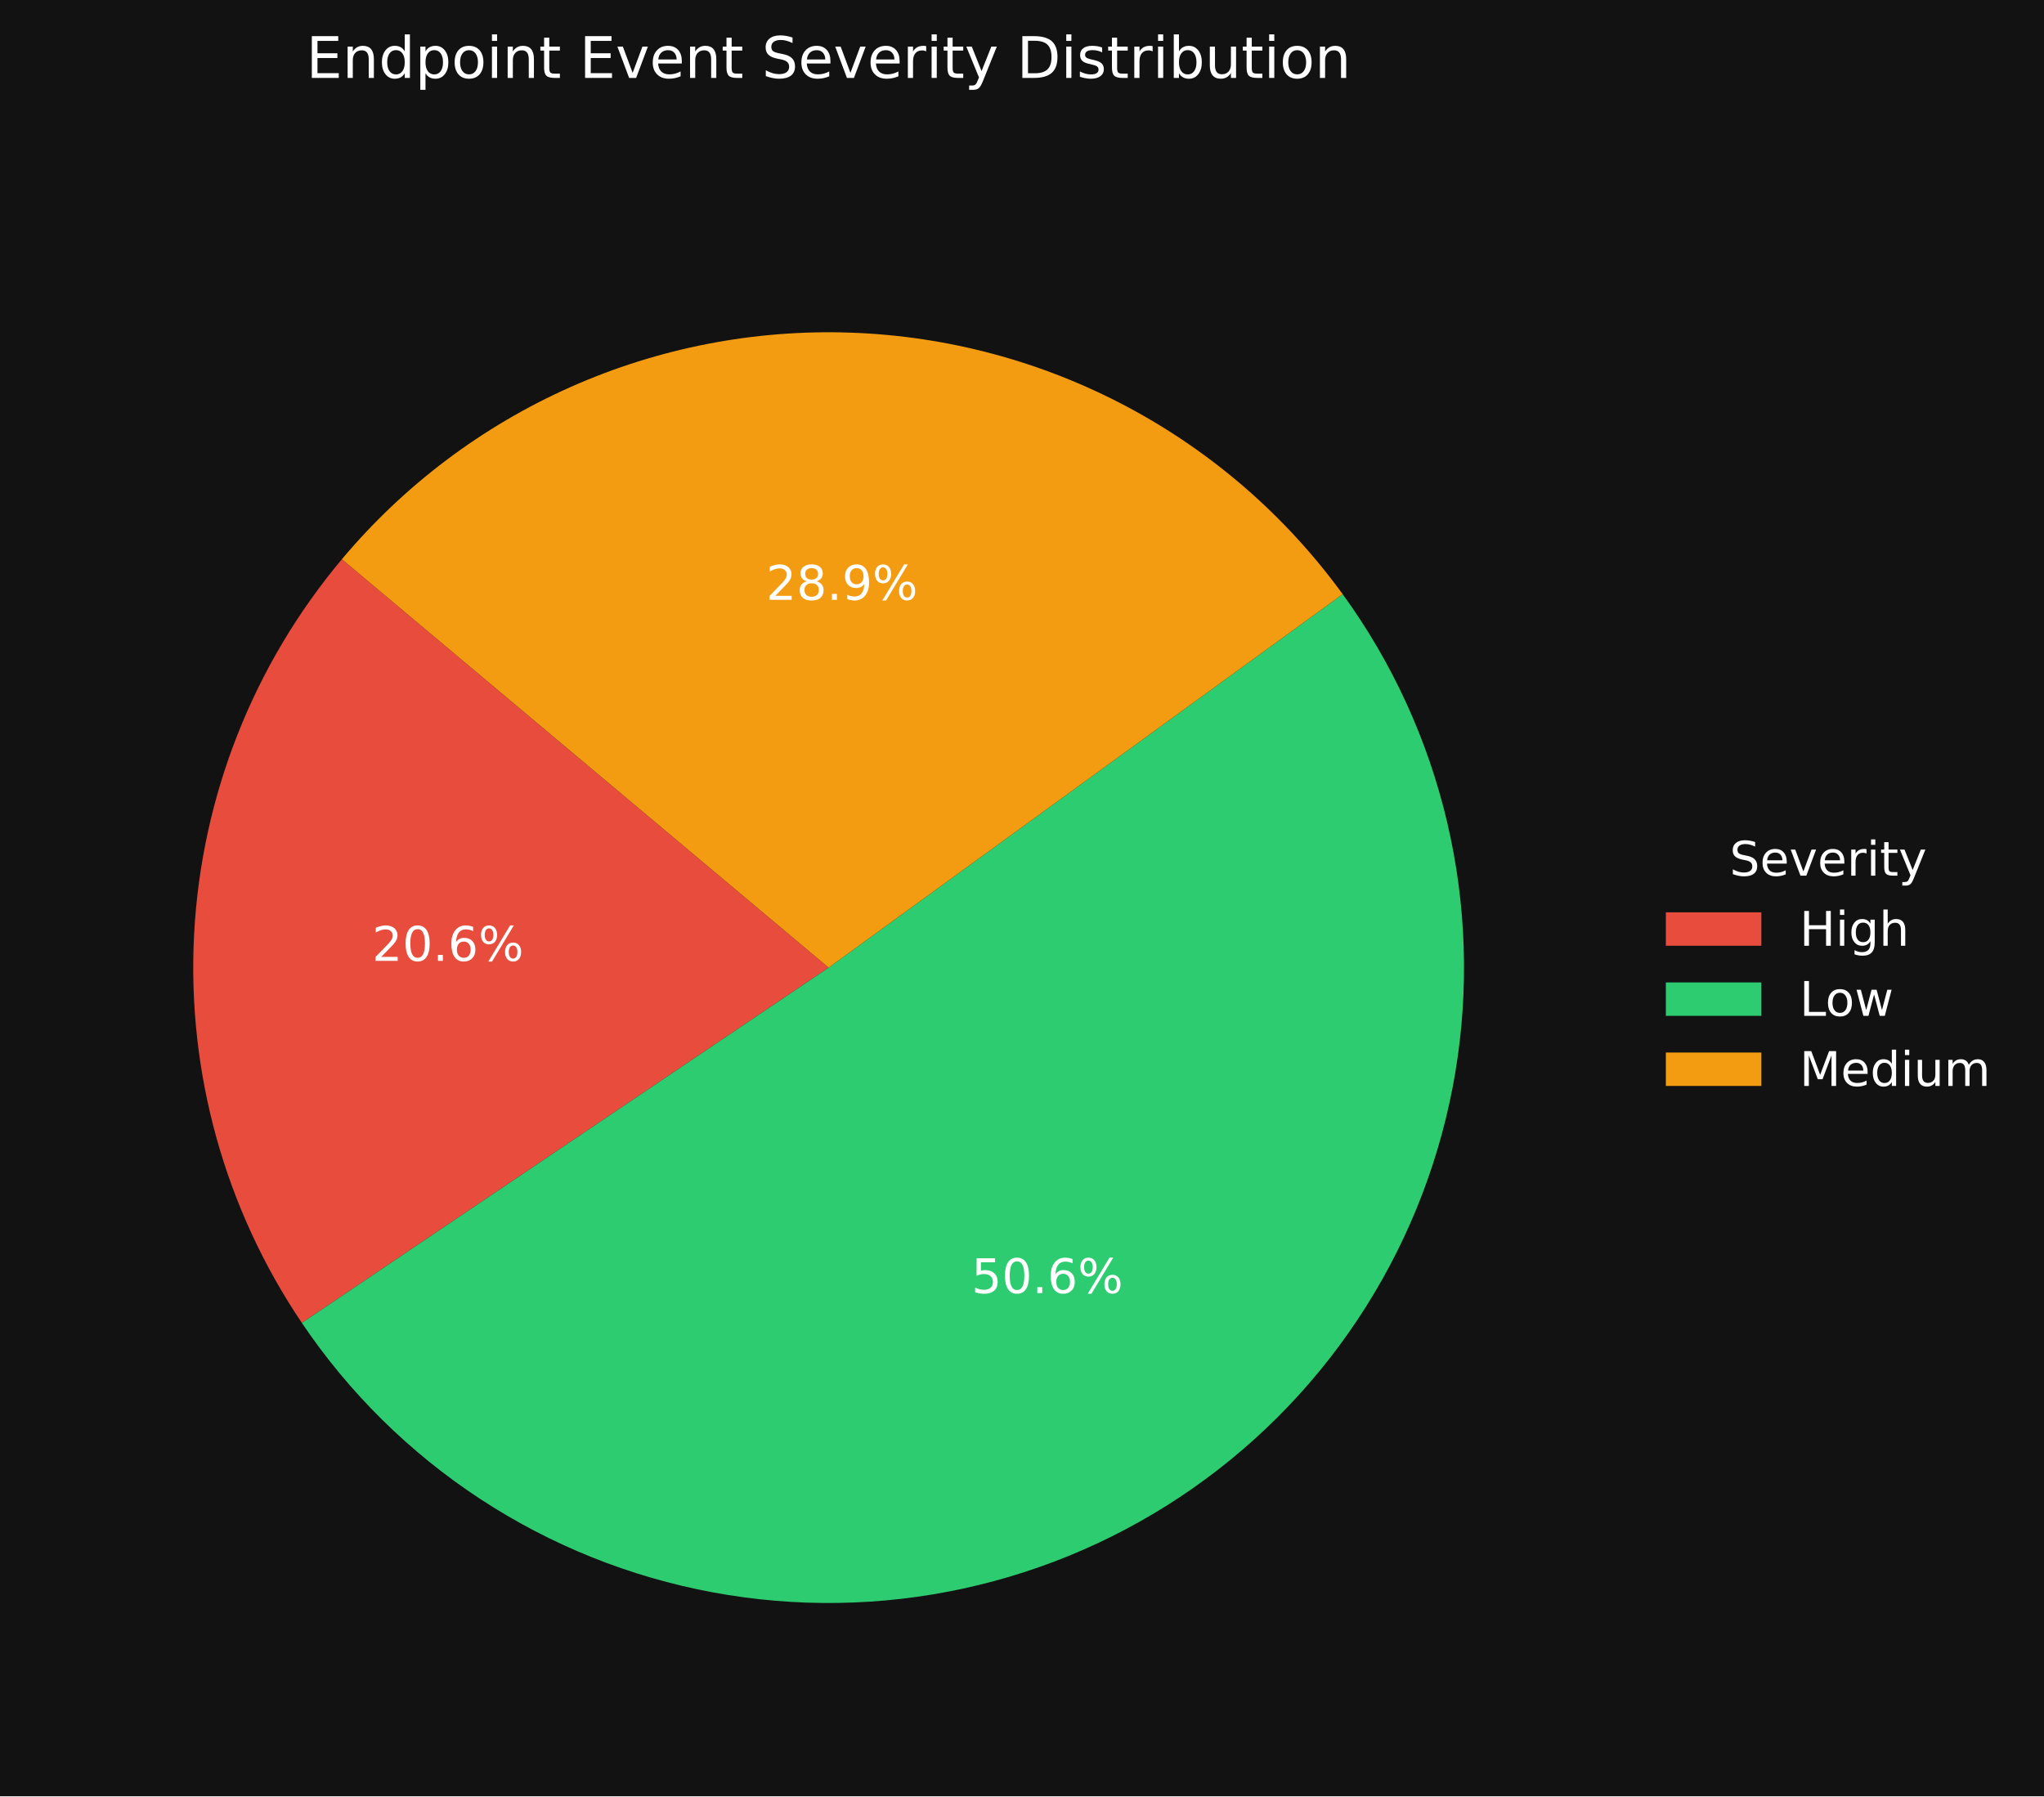
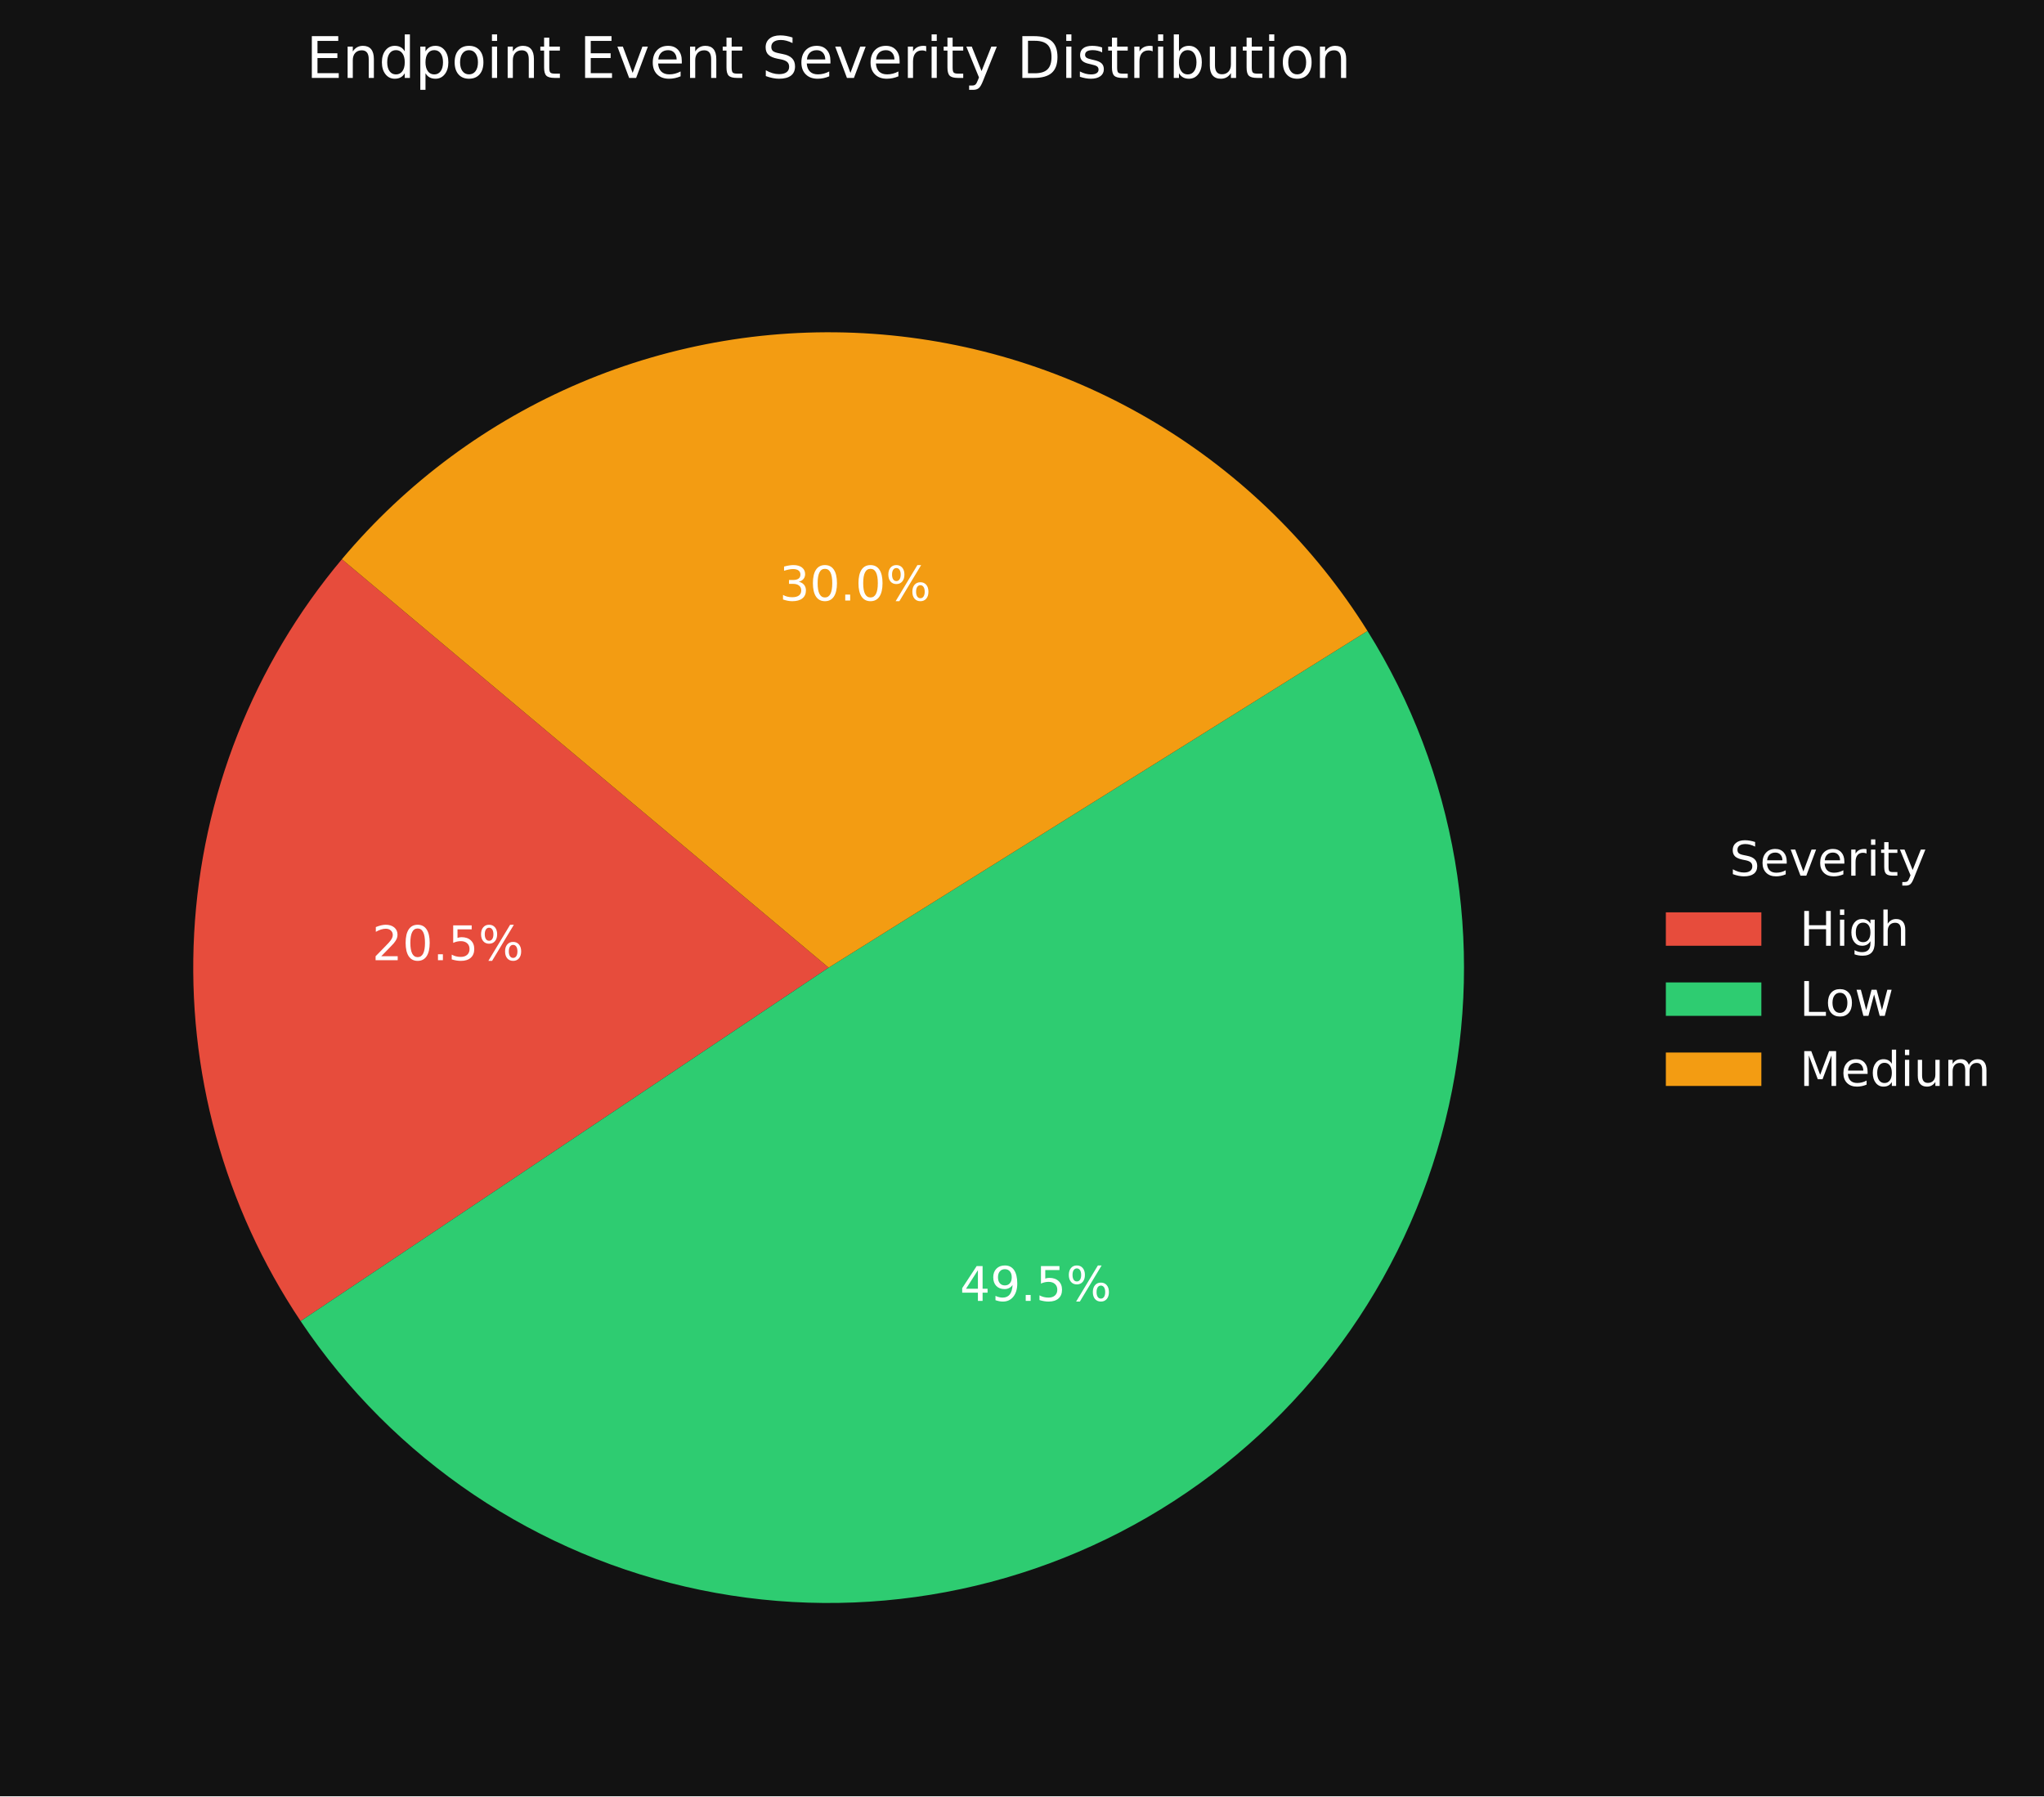
<svg xmlns="http://www.w3.org/2000/svg" xmlns:xlink="http://www.w3.org/1999/xlink" width="428.026pt" height="376.158pt" viewBox="0 0 428.026 376.158" version="1.1">
  <defs>
    <style type="text/css">*{stroke-linejoin: round; stroke-linecap: butt}</style>
  </defs>
  <g id="figure_1">
    <g id="patch_1">
      <path d="M 0 376.158  L 428.026 376.158  L 428.026 -0  L 0 -0  z " style="fill: #121212" />
    </g>
    <g id="axes_1">
      <g id="patch_2">
-         <path d="M 71.593 117.111  C 53.025 139.241 42.158 166.826 40.646 195.675  C 39.134 224.523 47.058 253.093 63.212 277.042  L 173.52 202.638  z " style="fill: #e74c3c" />
+         <path d="M 71.593 117.111  C 53.076 139.18 42.217 166.676 40.659 195.443  C 39.101 224.209 46.927 252.717 62.953 276.657  L 173.52 202.638  z " style="fill: #e74c3c" />
      </g>
      <g id="patch_3">
-         <path d="M 63.212 277.042  C 73.091 291.69 85.791 304.224 100.566 313.911  C 115.342 323.598 131.9 330.246 149.272 333.466  C 166.645 336.686 184.486 336.413 201.752 332.665  C 219.017 328.916 235.365 321.765 249.838 311.631  C 264.311 301.497 276.621 288.581 286.049 273.639  C 295.477 258.696 301.835 242.025 304.751 224.599  C 307.667 207.173 307.084 189.339 303.034 172.142  C 298.984 154.944 291.55 138.724 281.165 124.43  L 173.52 202.638  z " style="fill: #2ecc71" />
+         <path d="M 62.953 276.657  C 82.375 305.669 112.457 325.903 146.652 332.953  C 180.846 340.003 216.478 333.319 245.793 314.355  C 275.107 295.39 295.81 265.63 303.397 231.55  C 310.983 197.47 304.859 161.738 286.358 132.129  L 173.52 202.638  z " style="fill: #2ecc71" />
      </g>
      <g id="patch_4">
-         <path d="M 281.165 124.43  C 269.284 108.078 253.832 94.646 235.986 85.157  C 218.14 75.668 198.364 70.369 178.164 69.663  C 157.964 68.958 137.866 72.864 119.401 81.085  C 100.936 89.306 84.585 101.628 71.593 117.111  L 173.52 202.638  z " style="fill: #f39c12" />
+         <path d="M 286.358 132.129  C 275.231 114.323 260.047 99.401 242.049 88.587  C 224.051 77.773 203.747 71.371 182.802 69.906  C 161.856 68.442 140.858 71.955 121.531 80.159  C 102.204 88.363 85.09 101.027 71.593 117.111  L 173.52 202.638  z " style="fill: #f39c12" />
      </g>
      <g id="matplotlib.axis_1" />
      <g id="matplotlib.axis_2" />
      <g id="text_1">
-         <g style="fill: #ffffff" transform="translate(77.91222 201.2193) scale(0.1 -0.1)">
+         <g style="fill: #ffffff" transform="translate(77.91963 201.0802) scale(0.1 -0.1)">
          <defs>
            <path id="DejaVuSans-32" d="M 1228 531  L 3431 531  L 3431 0  L 469 0  L 469 531  Q 828 903 1448 1529  Q 2069 2156 2228 2338  Q 2531 2678 2651 2914  Q 2772 3150 2772 3378  Q 2772 3750 2511 3984  Q 2250 4219 1831 4219  Q 1534 4219 1204 4116  Q 875 4013 500 3803  L 500 4441  Q 881 4594 1212 4672  Q 1544 4750 1819 4750  Q 2544 4750 2975 4387  Q 3406 4025 3406 3419  Q 3406 3131 3298 2873  Q 3191 2616 2906 2266  Q 2828 2175 2409 1742  Q 1991 1309 1228 531  z " transform="scale(0.015625)" />
            <path id="DejaVuSans-30" d="M 2034 4250  Q 1547 4250 1301 3770  Q 1056 3291 1056 2328  Q 1056 1369 1301 889  Q 1547 409 2034 409  Q 2525 409 2770 889  Q 3016 1369 3016 2328  Q 3016 3291 2770 3770  Q 2525 4250 2034 4250  z M 2034 4750  Q 2819 4750 3233 4129  Q 3647 3509 3647 2328  Q 3647 1150 3233 529  Q 2819 -91 2034 -91  Q 1250 -91 836 529  Q 422 1150 422 2328  Q 422 3509 836 4129  Q 1250 4750 2034 4750  z " transform="scale(0.015625)" />
            <path id="DejaVuSans-2e" d="M 684 794  L 1344 794  L 1344 0  L 684 0  L 684 794  z " transform="scale(0.015625)" />
-             <path id="DejaVuSans-36" d="M 2113 2584  Q 1688 2584 1439 2293  Q 1191 2003 1191 1497  Q 1191 994 1439 701  Q 1688 409 2113 409  Q 2538 409 2786 701  Q 3034 994 3034 1497  Q 3034 2003 2786 2293  Q 2538 2584 2113 2584  z M 3366 4563  L 3366 3988  Q 3128 4100 2886 4159  Q 2644 4219 2406 4219  Q 1781 4219 1451 3797  Q 1122 3375 1075 2522  Q 1259 2794 1537 2939  Q 1816 3084 2150 3084  Q 2853 3084 3261 2657  Q 3669 2231 3669 1497  Q 3669 778 3244 343  Q 2819 -91 2113 -91  Q 1303 -91 875 529  Q 447 1150 447 2328  Q 447 3434 972 4092  Q 1497 4750 2381 4750  Q 2619 4750 2861 4703  Q 3103 4656 3366 4563  z " transform="scale(0.015625)" />
+             <path id="DejaVuSans-35" d="M 691 4666  L 3169 4666  L 3169 4134  L 1269 4134  L 1269 2991  Q 1406 3038 1543 3061  Q 1681 3084 1819 3084  Q 2600 3084 3056 2656  Q 3513 2228 3513 1497  Q 3513 744 3044 326  Q 2575 -91 1722 -91  Q 1428 -91 1123 -41  Q 819 9 494 109  L 494 744  Q 775 591 1075 516  Q 1375 441 1709 441  Q 2250 441 2565 725  Q 2881 1009 2881 1497  Q 2881 1984 2565 2268  Q 2250 2553 1709 2553  Q 1456 2553 1204 2497  Q 953 2441 691 2322  L 691 4666  z " transform="scale(0.015625)" />
            <path id="DejaVuSans-25" d="M 4653 2053  Q 4381 2053 4226 1822  Q 4072 1591 4072 1178  Q 4072 772 4226 539  Q 4381 306 4653 306  Q 4919 306 5073 539  Q 5228 772 5228 1178  Q 5228 1588 5073 1820  Q 4919 2053 4653 2053  z M 4653 2450  Q 5147 2450 5437 2106  Q 5728 1763 5728 1178  Q 5728 594 5436 251  Q 5144 -91 4653 -91  Q 4153 -91 3862 251  Q 3572 594 3572 1178  Q 3572 1766 3864 2108  Q 4156 2450 4653 2450  z M 1428 4353  Q 1159 4353 1004 4120  Q 850 3888 850 3481  Q 850 3069 1003 2837  Q 1156 2606 1428 2606  Q 1700 2606 1854 2837  Q 2009 3069 2009 3481  Q 2009 3884 1853 4118  Q 1697 4353 1428 4353  z M 4250 4750  L 4750 4750  L 1831 -91  L 1331 -91  L 4250 4750  z M 1428 4750  Q 1922 4750 2215 4408  Q 2509 4066 2509 3481  Q 2509 2891 2217 2550  Q 1925 2209 1428 2209  Q 931 2209 642 2551  Q 353 2894 353 3481  Q 353 4063 643 4406  Q 934 4750 1428 4750  z " transform="scale(0.015625)" />
          </defs>
          <use xlink:href="#DejaVuSans-32" />
          <use xlink:href="#DejaVuSans-30" transform="translate(63.62305 0)" />
          <use xlink:href="#DejaVuSans-2e" transform="translate(127.2461 0)" />
-           <use xlink:href="#DejaVuSans-36" transform="translate(159.0332 0)" />
+           <use xlink:href="#DejaVuSans-35" transform="translate(159.0332 0)" />
          <use xlink:href="#DejaVuSans-25" transform="translate(222.6562 0)" />
        </g>
      </g>
      <g id="text_2">
-         <g style="fill: #ffffff" transform="translate(203.4271 270.7934) scale(0.1 -0.1)">
+         <g style="fill: #ffffff" transform="translate(201 272.4274) scale(0.1 -0.1)">
          <defs>
-             <path id="DejaVuSans-35" d="M 691 4666  L 3169 4666  L 3169 4134  L 1269 4134  L 1269 2991  Q 1406 3038 1543 3061  Q 1681 3084 1819 3084  Q 2600 3084 3056 2656  Q 3513 2228 3513 1497  Q 3513 744 3044 326  Q 2575 -91 1722 -91  Q 1428 -91 1123 -41  Q 819 9 494 109  L 494 744  Q 775 591 1075 516  Q 1375 441 1709 441  Q 2250 441 2565 725  Q 2881 1009 2881 1497  Q 2881 1984 2565 2268  Q 2250 2553 1709 2553  Q 1456 2553 1204 2497  Q 953 2441 691 2322  L 691 4666  z " transform="scale(0.015625)" />
+             <path id="DejaVuSans-34" d="M 2419 4116  L 825 1625  L 2419 1625  L 2419 4116  z M 2253 4666  L 3047 4666  L 3047 1625  L 3713 1625  L 3713 1100  L 3047 1100  L 3047 0  L 2419 0  L 2419 1100  L 313 1100  L 313 1709  L 2253 4666  z " transform="scale(0.015625)" />
+             <path id="DejaVuSans-39" d="M 703 97  L 703 672  Q 941 559 1184 500  Q 1428 441 1663 441  Q 2288 441 2617 861  Q 2947 1281 2994 2138  Q 2813 1869 2534 1725  Q 2256 1581 1919 1581  Q 1219 1581 811 2004  Q 403 2428 403 3163  Q 403 3881 828 4315  Q 1253 4750 1959 4750  Q 2769 4750 3195 4129  Q 3622 3509 3622 2328  Q 3622 1225 3098 567  Q 2575 -91 1691 -91  Q 1453 -91 1209 -44  Q 966 3 703 97  z M 1959 2075  Q 2384 2075 2632 2365  Q 2881 2656 2881 3163  Q 2881 3666 2632 3958  Q 2384 4250 1959 4250  Q 1534 4250 1286 3958  Q 1038 3666 1038 3163  Q 1038 2656 1286 2365  Q 1534 2075 1959 2075  z " transform="scale(0.015625)" />
          </defs>
-           <use xlink:href="#DejaVuSans-35" />
-           <use xlink:href="#DejaVuSans-30" transform="translate(63.62305 0)" />
+           <use xlink:href="#DejaVuSans-34" />
+           <use xlink:href="#DejaVuSans-39" transform="translate(63.62305 0)" />
          <use xlink:href="#DejaVuSans-2e" transform="translate(127.2461 0)" />
-           <use xlink:href="#DejaVuSans-36" transform="translate(159.0332 0)" />
+           <use xlink:href="#DejaVuSans-35" transform="translate(159.0332 0)" />
          <use xlink:href="#DejaVuSans-25" transform="translate(222.6562 0)" />
        </g>
      </g>
      <g id="text_3">
-         <g style="fill: #ffffff" transform="translate(160.4225 125.6125) scale(0.1 -0.1)">
+         <g style="fill: #ffffff" transform="translate(163.2053 125.7584) scale(0.1 -0.1)">
          <defs>
-             <path id="DejaVuSans-38" d="M 2034 2216  Q 1584 2216 1326 1975  Q 1069 1734 1069 1313  Q 1069 891 1326 650  Q 1584 409 2034 409  Q 2484 409 2743 651  Q 3003 894 3003 1313  Q 3003 1734 2745 1975  Q 2488 2216 2034 2216  z M 1403 2484  Q 997 2584 770 2862  Q 544 3141 544 3541  Q 544 4100 942 4425  Q 1341 4750 2034 4750  Q 2731 4750 3128 4425  Q 3525 4100 3525 3541  Q 3525 3141 3298 2862  Q 3072 2584 2669 2484  Q 3125 2378 3379 2068  Q 3634 1759 3634 1313  Q 3634 634 3220 271  Q 2806 -91 2034 -91  Q 1263 -91 848 271  Q 434 634 434 1313  Q 434 1759 690 2068  Q 947 2378 1403 2484  z M 1172 3481  Q 1172 3119 1398 2916  Q 1625 2713 2034 2713  Q 2441 2713 2670 2916  Q 2900 3119 2900 3481  Q 2900 3844 2670 4047  Q 2441 4250 2034 4250  Q 1625 4250 1398 4047  Q 1172 3844 1172 3481  z " transform="scale(0.015625)" />
-             <path id="DejaVuSans-39" d="M 703 97  L 703 672  Q 941 559 1184 500  Q 1428 441 1663 441  Q 2288 441 2617 861  Q 2947 1281 2994 2138  Q 2813 1869 2534 1725  Q 2256 1581 1919 1581  Q 1219 1581 811 2004  Q 403 2428 403 3163  Q 403 3881 828 4315  Q 1253 4750 1959 4750  Q 2769 4750 3195 4129  Q 3622 3509 3622 2328  Q 3622 1225 3098 567  Q 2575 -91 1691 -91  Q 1453 -91 1209 -44  Q 966 3 703 97  z M 1959 2075  Q 2384 2075 2632 2365  Q 2881 2656 2881 3163  Q 2881 3666 2632 3958  Q 2384 4250 1959 4250  Q 1534 4250 1286 3958  Q 1038 3666 1038 3163  Q 1038 2656 1286 2365  Q 1534 2075 1959 2075  z " transform="scale(0.015625)" />
+             <path id="DejaVuSans-33" d="M 2597 2516  Q 3050 2419 3304 2112  Q 3559 1806 3559 1356  Q 3559 666 3084 287  Q 2609 -91 1734 -91  Q 1441 -91 1130 -33  Q 819 25 488 141  L 488 750  Q 750 597 1062 519  Q 1375 441 1716 441  Q 2309 441 2620 675  Q 2931 909 2931 1356  Q 2931 1769 2642 2001  Q 2353 2234 1838 2234  L 1294 2234  L 1294 2753  L 1863 2753  Q 2328 2753 2575 2939  Q 2822 3125 2822 3475  Q 2822 3834 2567 4026  Q 2313 4219 1838 4219  Q 1578 4219 1281 4162  Q 984 4106 628 3988  L 628 4550  Q 988 4650 1302 4700  Q 1616 4750 1894 4750  Q 2613 4750 3031 4423  Q 3450 4097 3450 3541  Q 3450 3153 3228 2886  Q 3006 2619 2597 2516  z " transform="scale(0.015625)" />
          </defs>
-           <use xlink:href="#DejaVuSans-32" />
-           <use xlink:href="#DejaVuSans-38" transform="translate(63.62305 0)" />
+           <use xlink:href="#DejaVuSans-33" />
+           <use xlink:href="#DejaVuSans-30" transform="translate(63.62305 0)" />
          <use xlink:href="#DejaVuSans-2e" transform="translate(127.2461 0)" />
-           <use xlink:href="#DejaVuSans-39" transform="translate(159.0332 0)" />
+           <use xlink:href="#DejaVuSans-30" transform="translate(159.0332 0)" />
          <use xlink:href="#DejaVuSans-25" transform="translate(222.6562 0)" />
        </g>
      </g>
      <g id="text_4">
        <g style="fill: #ffffff" transform="translate(64.12219 16.31812) scale(0.12 -0.12)">
          <defs>
            <path id="DejaVuSans-45" d="M 628 4666  L 3578 4666  L 3578 4134  L 1259 4134  L 1259 2753  L 3481 2753  L 3481 2222  L 1259 2222  L 1259 531  L 3634 531  L 3634 0  L 628 0  L 628 4666  z " transform="scale(0.015625)" />
            <path id="DejaVuSans-6e" d="M 3513 2113  L 3513 0  L 2938 0  L 2938 2094  Q 2938 2591 2744 2837  Q 2550 3084 2163 3084  Q 1697 3084 1428 2787  Q 1159 2491 1159 1978  L 1159 0  L 581 0  L 581 3500  L 1159 3500  L 1159 2956  Q 1366 3272 1645 3428  Q 1925 3584 2291 3584  Q 2894 3584 3203 3211  Q 3513 2838 3513 2113  z " transform="scale(0.015625)" />
            <path id="DejaVuSans-64" d="M 2906 2969  L 2906 4863  L 3481 4863  L 3481 0  L 2906 0  L 2906 525  Q 2725 213 2448 61  Q 2172 -91 1784 -91  Q 1150 -91 751 415  Q 353 922 353 1747  Q 353 2572 751 3078  Q 1150 3584 1784 3584  Q 2172 3584 2448 3432  Q 2725 3281 2906 2969  z M 947 1747  Q 947 1113 1208 752  Q 1469 391 1925 391  Q 2381 391 2643 752  Q 2906 1113 2906 1747  Q 2906 2381 2643 2742  Q 2381 3103 1925 3103  Q 1469 3103 1208 2742  Q 947 2381 947 1747  z " transform="scale(0.015625)" />
            <path id="DejaVuSans-70" d="M 1159 525  L 1159 -1331  L 581 -1331  L 581 3500  L 1159 3500  L 1159 2969  Q 1341 3281 1617 3432  Q 1894 3584 2278 3584  Q 2916 3584 3314 3078  Q 3713 2572 3713 1747  Q 3713 922 3314 415  Q 2916 -91 2278 -91  Q 1894 -91 1617 61  Q 1341 213 1159 525  z M 3116 1747  Q 3116 2381 2855 2742  Q 2594 3103 2138 3103  Q 1681 3103 1420 2742  Q 1159 2381 1159 1747  Q 1159 1113 1420 752  Q 1681 391 2138 391  Q 2594 391 2855 752  Q 3116 1113 3116 1747  z " transform="scale(0.015625)" />
            <path id="DejaVuSans-6f" d="M 1959 3097  Q 1497 3097 1228 2736  Q 959 2375 959 1747  Q 959 1119 1226 758  Q 1494 397 1959 397  Q 2419 397 2687 759  Q 2956 1122 2956 1747  Q 2956 2369 2687 2733  Q 2419 3097 1959 3097  z M 1959 3584  Q 2709 3584 3137 3096  Q 3566 2609 3566 1747  Q 3566 888 3137 398  Q 2709 -91 1959 -91  Q 1206 -91 779 398  Q 353 888 353 1747  Q 353 2609 779 3096  Q 1206 3584 1959 3584  z " transform="scale(0.015625)" />
            <path id="DejaVuSans-69" d="M 603 3500  L 1178 3500  L 1178 0  L 603 0  L 603 3500  z M 603 4863  L 1178 4863  L 1178 4134  L 603 4134  L 603 4863  z " transform="scale(0.015625)" />
            <path id="DejaVuSans-74" d="M 1172 4494  L 1172 3500  L 2356 3500  L 2356 3053  L 1172 3053  L 1172 1153  Q 1172 725 1289 603  Q 1406 481 1766 481  L 2356 481  L 2356 0  L 1766 0  Q 1100 0 847 248  Q 594 497 594 1153  L 594 3053  L 172 3053  L 172 3500  L 594 3500  L 594 4494  L 1172 4494  z " transform="scale(0.015625)" />
            <path id="DejaVuSans-20" transform="scale(0.015625)" />
            <path id="DejaVuSans-76" d="M 191 3500  L 800 3500  L 1894 563  L 2988 3500  L 3597 3500  L 2284 0  L 1503 0  L 191 3500  z " transform="scale(0.015625)" />
            <path id="DejaVuSans-65" d="M 3597 1894  L 3597 1613  L 953 1613  Q 991 1019 1311 708  Q 1631 397 2203 397  Q 2534 397 2845 478  Q 3156 559 3463 722  L 3463 178  Q 3153 47 2828 -22  Q 2503 -91 2169 -91  Q 1331 -91 842 396  Q 353 884 353 1716  Q 353 2575 817 3079  Q 1281 3584 2069 3584  Q 2775 3584 3186 3129  Q 3597 2675 3597 1894  z M 3022 2063  Q 3016 2534 2758 2815  Q 2500 3097 2075 3097  Q 1594 3097 1305 2825  Q 1016 2553 972 2059  L 3022 2063  z " transform="scale(0.015625)" />
            <path id="DejaVuSans-53" d="M 3425 4513  L 3425 3897  Q 3066 4069 2747 4153  Q 2428 4238 2131 4238  Q 1616 4238 1336 4038  Q 1056 3838 1056 3469  Q 1056 3159 1242 3001  Q 1428 2844 1947 2747  L 2328 2669  Q 3034 2534 3370 2195  Q 3706 1856 3706 1288  Q 3706 609 3251 259  Q 2797 -91 1919 -91  Q 1588 -91 1214 -16  Q 841 59 441 206  L 441 856  Q 825 641 1194 531  Q 1563 422 1919 422  Q 2459 422 2753 634  Q 3047 847 3047 1241  Q 3047 1584 2836 1778  Q 2625 1972 2144 2069  L 1759 2144  Q 1053 2284 737 2584  Q 422 2884 422 3419  Q 422 4038 858 4394  Q 1294 4750 2059 4750  Q 2388 4750 2728 4690  Q 3069 4631 3425 4513  z " transform="scale(0.015625)" />
            <path id="DejaVuSans-72" d="M 2631 2963  Q 2534 3019 2420 3045  Q 2306 3072 2169 3072  Q 1681 3072 1420 2755  Q 1159 2438 1159 1844  L 1159 0  L 581 0  L 581 3500  L 1159 3500  L 1159 2956  Q 1341 3275 1631 3429  Q 1922 3584 2338 3584  Q 2397 3584 2469 3576  Q 2541 3569 2628 3553  L 2631 2963  z " transform="scale(0.015625)" />
            <path id="DejaVuSans-79" d="M 2059 -325  Q 1816 -950 1584 -1140  Q 1353 -1331 966 -1331  L 506 -1331  L 506 -850  L 844 -850  Q 1081 -850 1212 -737  Q 1344 -625 1503 -206  L 1606 56  L 191 3500  L 800 3500  L 1894 763  L 2988 3500  L 3597 3500  L 2059 -325  z " transform="scale(0.015625)" />
            <path id="DejaVuSans-44" d="M 1259 4147  L 1259 519  L 2022 519  Q 2988 519 3436 956  Q 3884 1394 3884 2338  Q 3884 3275 3436 3711  Q 2988 4147 2022 4147  L 1259 4147  z M 628 4666  L 1925 4666  Q 3281 4666 3915 4102  Q 4550 3538 4550 2338  Q 4550 1131 3912 565  Q 3275 0 1925 0  L 628 0  L 628 4666  z " transform="scale(0.015625)" />
            <path id="DejaVuSans-73" d="M 2834 3397  L 2834 2853  Q 2591 2978 2328 3040  Q 2066 3103 1784 3103  Q 1356 3103 1142 2972  Q 928 2841 928 2578  Q 928 2378 1081 2264  Q 1234 2150 1697 2047  L 1894 2003  Q 2506 1872 2764 1633  Q 3022 1394 3022 966  Q 3022 478 2636 193  Q 2250 -91 1575 -91  Q 1294 -91 989 -36  Q 684 19 347 128  L 347 722  Q 666 556 975 473  Q 1284 391 1588 391  Q 1994 391 2212 530  Q 2431 669 2431 922  Q 2431 1156 2273 1281  Q 2116 1406 1581 1522  L 1381 1569  Q 847 1681 609 1914  Q 372 2147 372 2553  Q 372 3047 722 3315  Q 1072 3584 1716 3584  Q 2034 3584 2315 3537  Q 2597 3491 2834 3397  z " transform="scale(0.015625)" />
            <path id="DejaVuSans-62" d="M 3116 1747  Q 3116 2381 2855 2742  Q 2594 3103 2138 3103  Q 1681 3103 1420 2742  Q 1159 2381 1159 1747  Q 1159 1113 1420 752  Q 1681 391 2138 391  Q 2594 391 2855 752  Q 3116 1113 3116 1747  z M 1159 2969  Q 1341 3281 1617 3432  Q 1894 3584 2278 3584  Q 2916 3584 3314 3078  Q 3713 2572 3713 1747  Q 3713 922 3314 415  Q 2916 -91 2278 -91  Q 1894 -91 1617 61  Q 1341 213 1159 525  L 1159 0  L 581 0  L 581 4863  L 1159 4863  L 1159 2969  z " transform="scale(0.015625)" />
            <path id="DejaVuSans-75" d="M 544 1381  L 544 3500  L 1119 3500  L 1119 1403  Q 1119 906 1312 657  Q 1506 409 1894 409  Q 2359 409 2629 706  Q 2900 1003 2900 1516  L 2900 3500  L 3475 3500  L 3475 0  L 2900 0  L 2900 538  Q 2691 219 2414 64  Q 2138 -91 1772 -91  Q 1169 -91 856 284  Q 544 659 544 1381  z M 1991 3584  L 1991 3584  z " transform="scale(0.015625)" />
          </defs>
          <use xlink:href="#DejaVuSans-45" />
          <use xlink:href="#DejaVuSans-6e" transform="translate(63.18359 0)" />
          <use xlink:href="#DejaVuSans-64" transform="translate(126.5625 0)" />
          <use xlink:href="#DejaVuSans-70" transform="translate(190.0391 0)" />
          <use xlink:href="#DejaVuSans-6f" transform="translate(253.5156 0)" />
          <use xlink:href="#DejaVuSans-69" transform="translate(314.6973 0)" />
          <use xlink:href="#DejaVuSans-6e" transform="translate(342.4805 0)" />
          <use xlink:href="#DejaVuSans-74" transform="translate(405.8594 0)" />
          <use xlink:href="#DejaVuSans-20" transform="translate(445.0684 0)" />
          <use xlink:href="#DejaVuSans-45" transform="translate(476.8555 0)" />
          <use xlink:href="#DejaVuSans-76" transform="translate(540.0391 0)" />
          <use xlink:href="#DejaVuSans-65" transform="translate(599.2188 0)" />
          <use xlink:href="#DejaVuSans-6e" transform="translate(660.7422 0)" />
          <use xlink:href="#DejaVuSans-74" transform="translate(724.1211 0)" />
          <use xlink:href="#DejaVuSans-20" transform="translate(763.3301 0)" />
          <use xlink:href="#DejaVuSans-53" transform="translate(795.1172 0)" />
          <use xlink:href="#DejaVuSans-65" transform="translate(858.5938 0)" />
          <use xlink:href="#DejaVuSans-76" transform="translate(920.1172 0)" />
          <use xlink:href="#DejaVuSans-65" transform="translate(979.2969 0)" />
          <use xlink:href="#DejaVuSans-72" transform="translate(1040.82 0)" />
          <use xlink:href="#DejaVuSans-69" transform="translate(1081.934 0)" />
          <use xlink:href="#DejaVuSans-74" transform="translate(1109.717 0)" />
          <use xlink:href="#DejaVuSans-79" transform="translate(1148.926 0)" />
          <use xlink:href="#DejaVuSans-20" transform="translate(1208.105 0)" />
          <use xlink:href="#DejaVuSans-44" transform="translate(1239.893 0)" />
          <use xlink:href="#DejaVuSans-69" transform="translate(1316.895 0)" />
          <use xlink:href="#DejaVuSans-73" transform="translate(1344.678 0)" />
          <use xlink:href="#DejaVuSans-74" transform="translate(1396.777 0)" />
          <use xlink:href="#DejaVuSans-72" transform="translate(1435.986 0)" />
          <use xlink:href="#DejaVuSans-69" transform="translate(1477.1 0)" />
          <use xlink:href="#DejaVuSans-62" transform="translate(1504.883 0)" />
          <use xlink:href="#DejaVuSans-75" transform="translate(1568.359 0)" />
          <use xlink:href="#DejaVuSans-74" transform="translate(1631.738 0)" />
          <use xlink:href="#DejaVuSans-69" transform="translate(1670.947 0)" />
          <use xlink:href="#DejaVuSans-6f" transform="translate(1698.73 0)" />
          <use xlink:href="#DejaVuSans-6e" transform="translate(1759.912 0)" />
        </g>
      </g>
      <g id="legend_1">
        <g id="text_5">
          <g style="fill: #ffffff" transform="translate(362.1822 183.3803) scale(0.1 -0.1)">
            <use xlink:href="#DejaVuSans-53" />
            <use xlink:href="#DejaVuSans-65" transform="translate(63.47656 0)" />
            <use xlink:href="#DejaVuSans-76" transform="translate(125 0)" />
            <use xlink:href="#DejaVuSans-65" transform="translate(184.1797 0)" />
            <use xlink:href="#DejaVuSans-72" transform="translate(245.7031 0)" />
            <use xlink:href="#DejaVuSans-69" transform="translate(286.8164 0)" />
            <use xlink:href="#DejaVuSans-74" transform="translate(314.5996 0)" />
            <use xlink:href="#DejaVuSans-79" transform="translate(353.8086 0)" />
          </g>
        </g>
        <g id="patch_5">
          <path d="M 348.84 198.058  L 368.84 198.058  L 368.84 191.058  L 348.84 191.058  z " style="fill: #e74c3c" />
        </g>
        <g id="text_6">
          <g style="fill: #ffffff" transform="translate(376.84 198.0584) scale(0.1 -0.1)">
            <defs>
              <path id="DejaVuSans-48" d="M 628 4666  L 1259 4666  L 1259 2753  L 3553 2753  L 3553 4666  L 4184 4666  L 4184 0  L 3553 0  L 3553 2222  L 1259 2222  L 1259 0  L 628 0  L 628 4666  z " transform="scale(0.015625)" />
              <path id="DejaVuSans-67" d="M 2906 1791  Q 2906 2416 2648 2759  Q 2391 3103 1925 3103  Q 1463 3103 1205 2759  Q 947 2416 947 1791  Q 947 1169 1205 825  Q 1463 481 1925 481  Q 2391 481 2648 825  Q 2906 1169 2906 1791  z M 3481 434  Q 3481 -459 3084 -895  Q 2688 -1331 1869 -1331  Q 1566 -1331 1297 -1286  Q 1028 -1241 775 -1147  L 775 -588  Q 1028 -725 1275 -790  Q 1522 -856 1778 -856  Q 2344 -856 2625 -561  Q 2906 -266 2906 331  L 2906 616  Q 2728 306 2450 153  Q 2172 0 1784 0  Q 1141 0 747 490  Q 353 981 353 1791  Q 353 2603 747 3093  Q 1141 3584 1784 3584  Q 2172 3584 2450 3431  Q 2728 3278 2906 2969  L 2906 3500  L 3481 3500  L 3481 434  z " transform="scale(0.015625)" />
              <path id="DejaVuSans-68" d="M 3513 2113  L 3513 0  L 2938 0  L 2938 2094  Q 2938 2591 2744 2837  Q 2550 3084 2163 3084  Q 1697 3084 1428 2787  Q 1159 2491 1159 1978  L 1159 0  L 581 0  L 581 4863  L 1159 4863  L 1159 2956  Q 1366 3272 1645 3428  Q 1925 3584 2291 3584  Q 2894 3584 3203 3211  Q 3513 2838 3513 2113  z " transform="scale(0.015625)" />
            </defs>
            <use xlink:href="#DejaVuSans-48" />
            <use xlink:href="#DejaVuSans-69" transform="translate(75.19531 0)" />
            <use xlink:href="#DejaVuSans-67" transform="translate(102.9785 0)" />
            <use xlink:href="#DejaVuSans-68" transform="translate(166.4551 0)" />
          </g>
        </g>
        <g id="patch_6">
          <path d="M 348.84 212.737  L 368.84 212.737  L 368.84 205.737  L 348.84 205.737  z " style="fill: #2ecc71" />
        </g>
        <g id="text_7">
          <g style="fill: #ffffff" transform="translate(376.84 212.7366) scale(0.1 -0.1)">
            <defs>
              <path id="DejaVuSans-4c" d="M 628 4666  L 1259 4666  L 1259 531  L 3531 531  L 3531 0  L 628 0  L 628 4666  z " transform="scale(0.015625)" />
              <path id="DejaVuSans-77" d="M 269 3500  L 844 3500  L 1563 769  L 2278 3500  L 2956 3500  L 3675 769  L 4391 3500  L 4966 3500  L 4050 0  L 3372 0  L 2619 2869  L 1863 0  L 1184 0  L 269 3500  z " transform="scale(0.015625)" />
            </defs>
            <use xlink:href="#DejaVuSans-4c" />
            <use xlink:href="#DejaVuSans-6f" transform="translate(53.96289 0)" />
            <use xlink:href="#DejaVuSans-77" transform="translate(115.1445 0)" />
          </g>
        </g>
        <g id="patch_7">
          <path d="M 348.84 227.415  L 368.84 227.415  L 368.84 220.415  L 348.84 220.415  z " style="fill: #f39c12" />
        </g>
        <g id="text_8">
          <g style="fill: #ffffff" transform="translate(376.84 227.4147) scale(0.1 -0.1)">
            <defs>
              <path id="DejaVuSans-4d" d="M 628 4666  L 1569 4666  L 2759 1491  L 3956 4666  L 4897 4666  L 4897 0  L 4281 0  L 4281 4097  L 3078 897  L 2444 897  L 1241 4097  L 1241 0  L 628 0  L 628 4666  z " transform="scale(0.015625)" />
              <path id="DejaVuSans-6d" d="M 3328 2828  Q 3544 3216 3844 3400  Q 4144 3584 4550 3584  Q 5097 3584 5394 3201  Q 5691 2819 5691 2113  L 5691 0  L 5113 0  L 5113 2094  Q 5113 2597 4934 2840  Q 4756 3084 4391 3084  Q 3944 3084 3684 2787  Q 3425 2491 3425 1978  L 3425 0  L 2847 0  L 2847 2094  Q 2847 2600 2669 2842  Q 2491 3084 2119 3084  Q 1678 3084 1418 2786  Q 1159 2488 1159 1978  L 1159 0  L 581 0  L 581 3500  L 1159 3500  L 1159 2956  Q 1356 3278 1631 3431  Q 1906 3584 2284 3584  Q 2666 3584 2933 3390  Q 3200 3197 3328 2828  z " transform="scale(0.015625)" />
            </defs>
            <use xlink:href="#DejaVuSans-4d" />
            <use xlink:href="#DejaVuSans-65" transform="translate(86.2793 0)" />
            <use xlink:href="#DejaVuSans-64" transform="translate(147.8027 0)" />
            <use xlink:href="#DejaVuSans-69" transform="translate(211.2793 0)" />
            <use xlink:href="#DejaVuSans-75" transform="translate(239.0625 0)" />
            <use xlink:href="#DejaVuSans-6d" transform="translate(302.4414 0)" />
          </g>
        </g>
      </g>
    </g>
  </g>
</svg>
